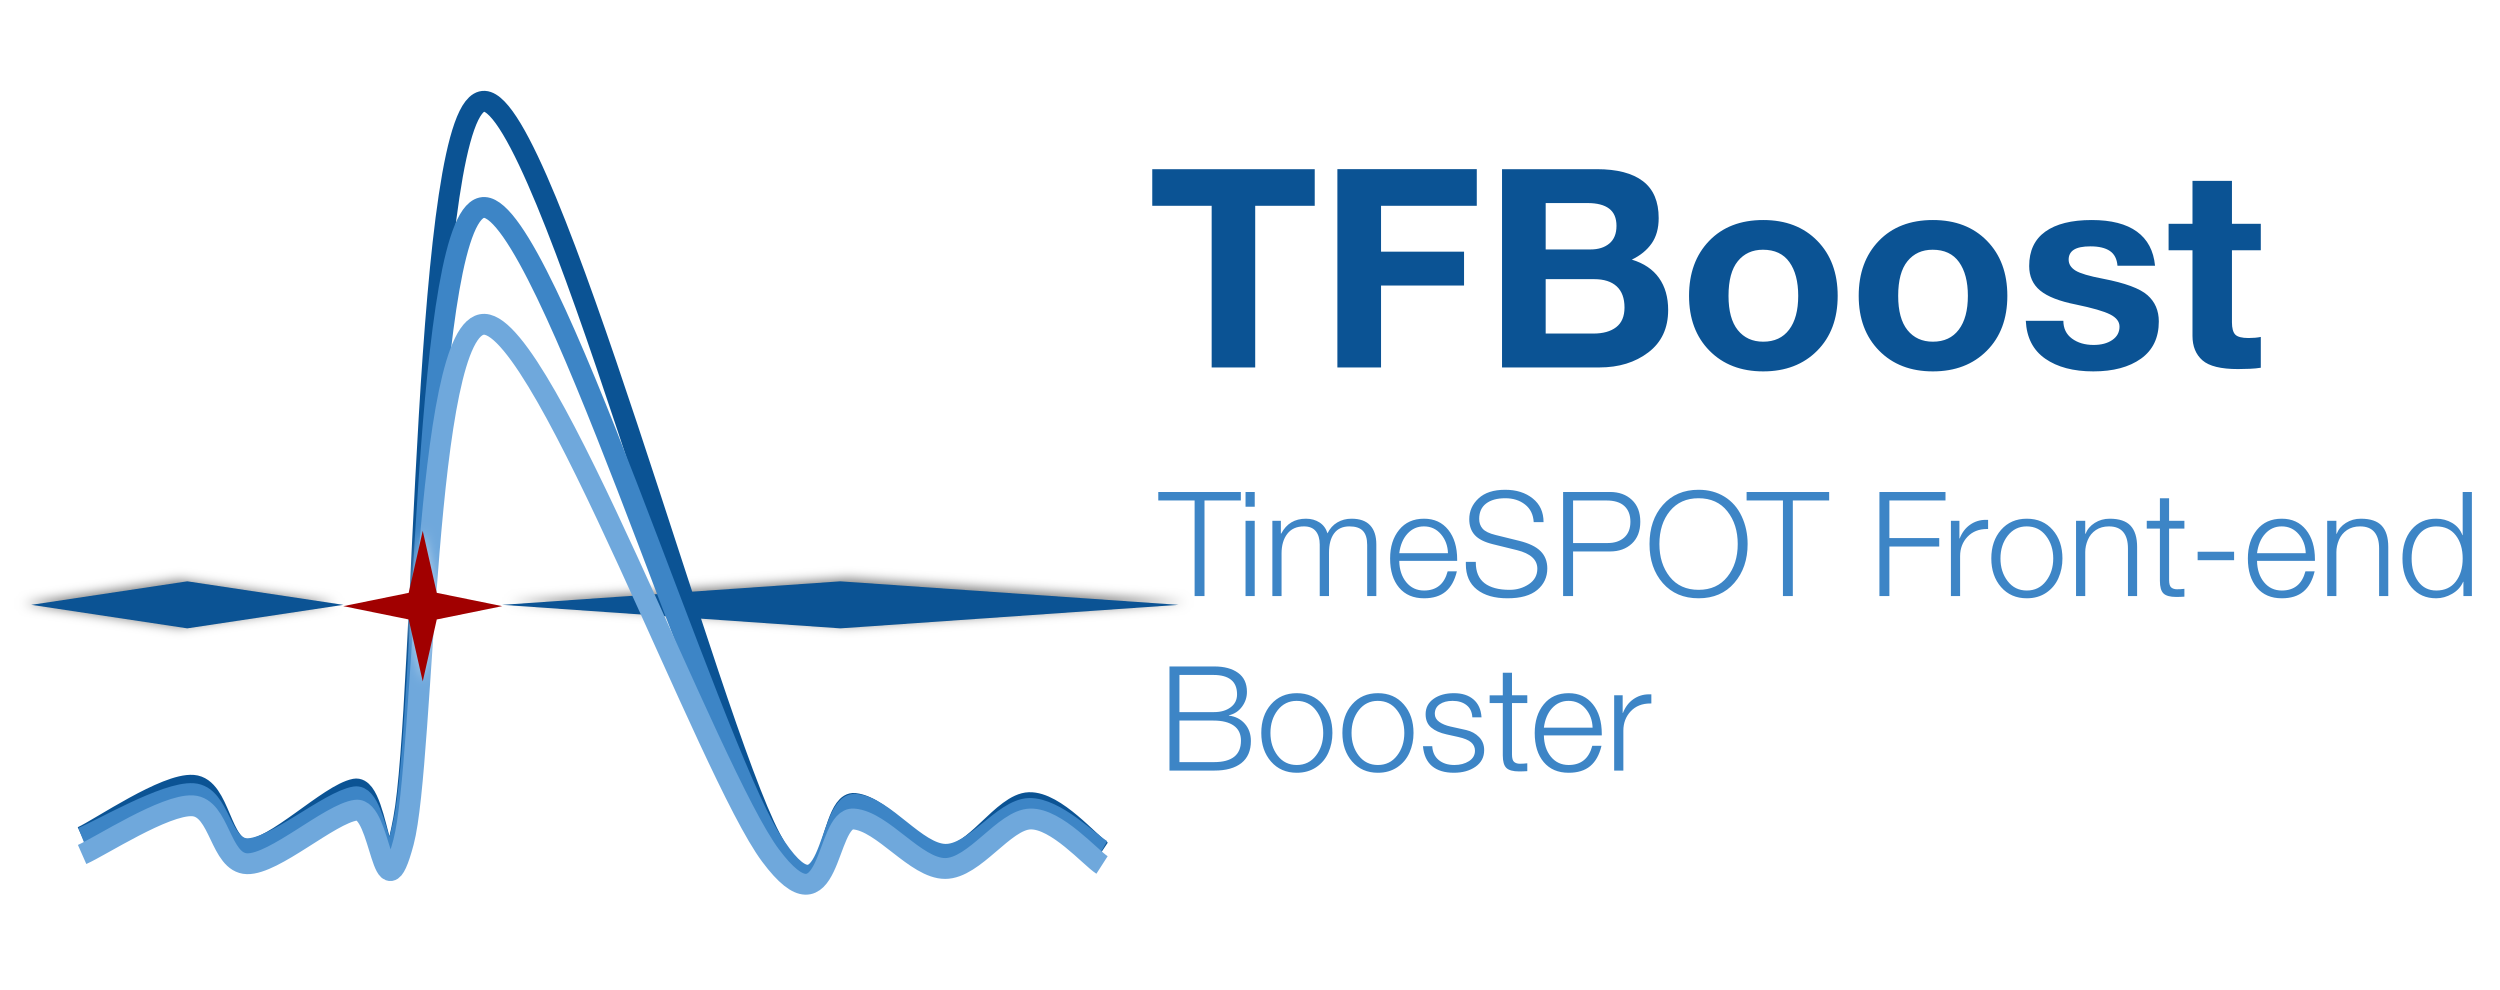
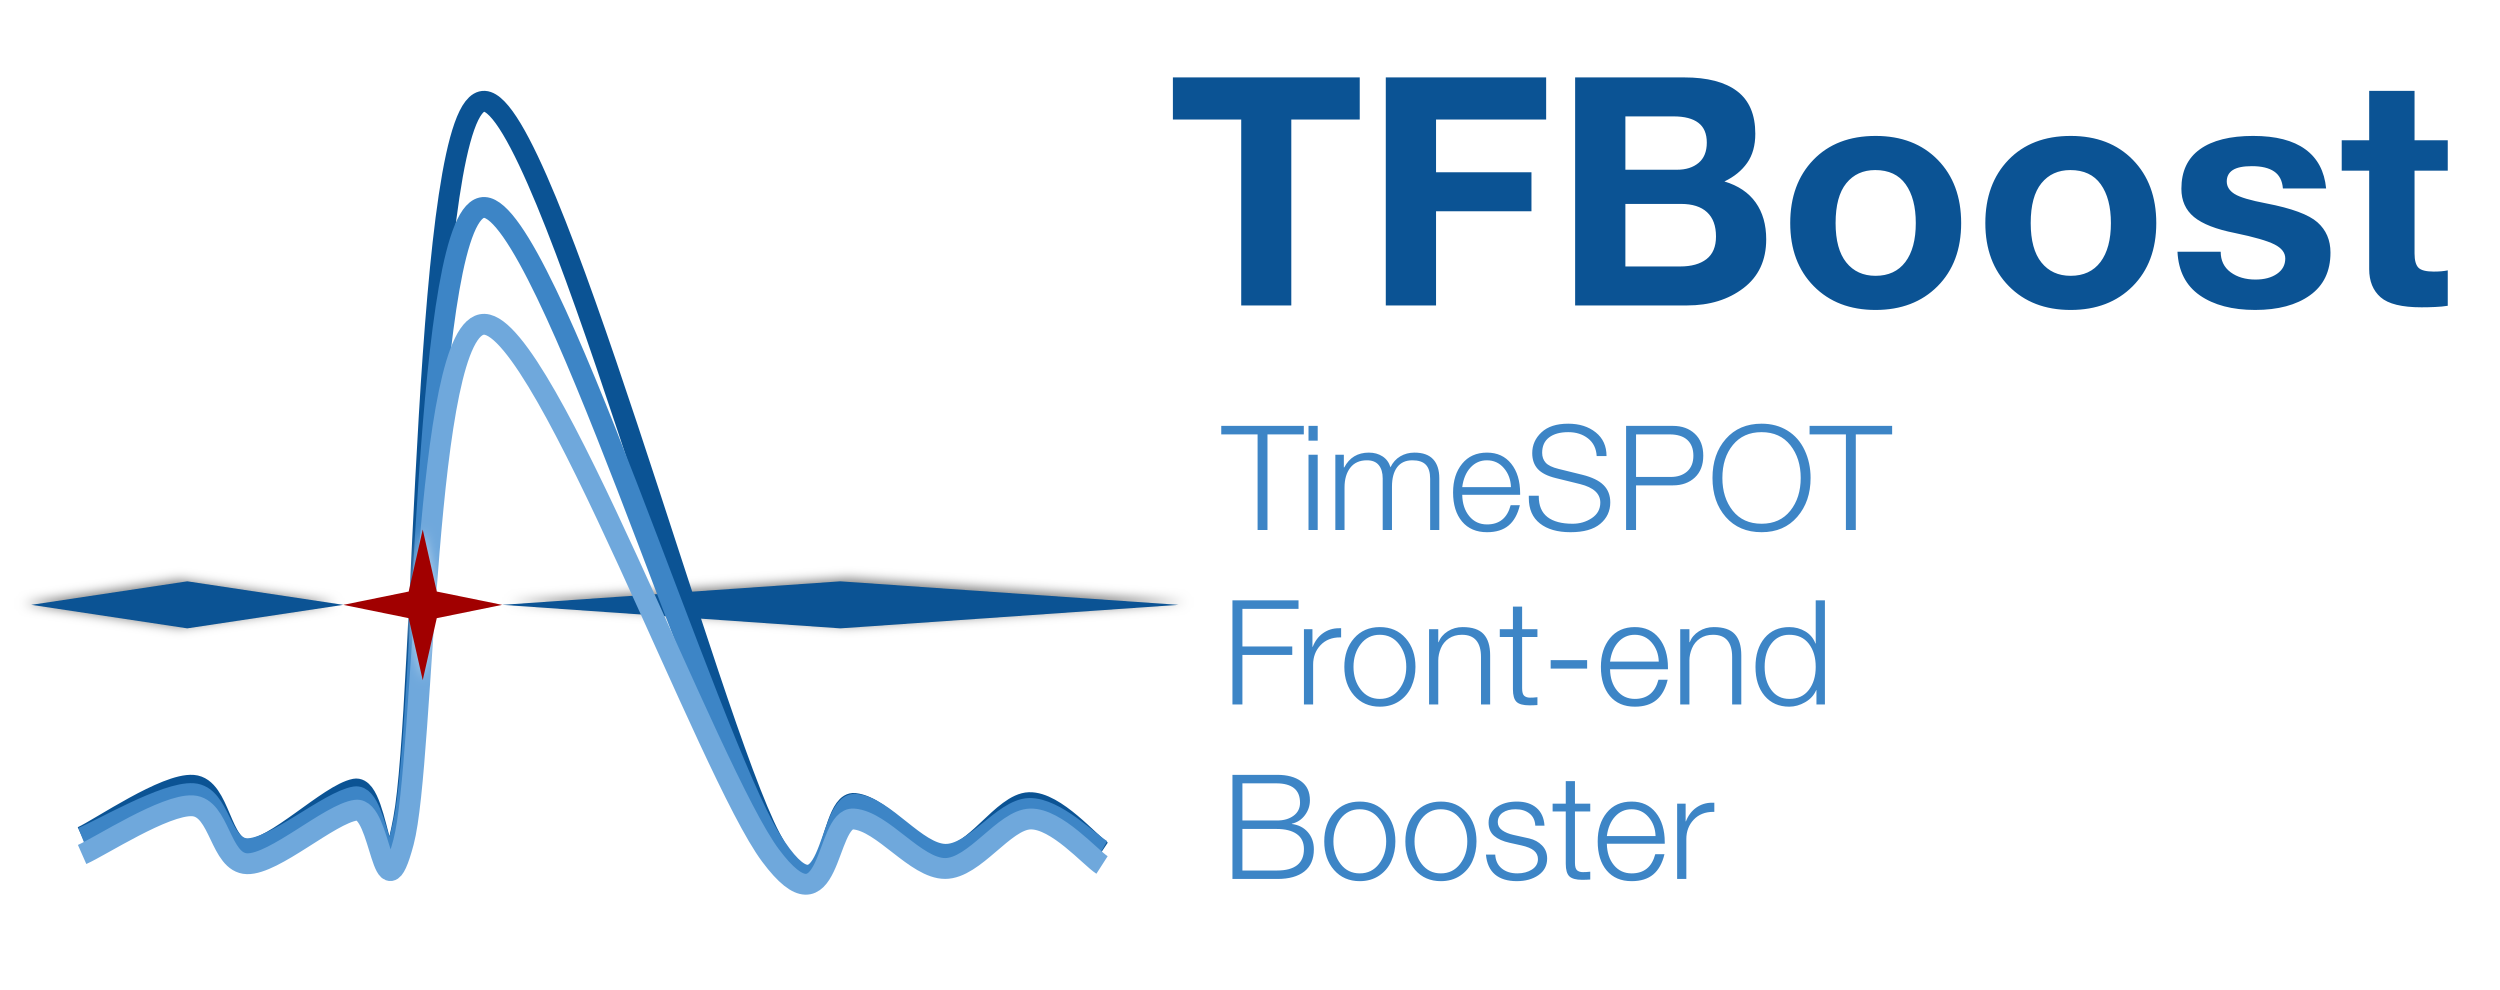
<svg xmlns="http://www.w3.org/2000/svg" xmlns:xlink="http://www.w3.org/1999/xlink" version="1.1" viewBox="0.0 0.0 960.0 379.843" fill="none" stroke="none" stroke-linecap="square" stroke-miterlimit="10">
  <clipPath id="p.0">
    <path d="m0 0l960.0 0l0 379.843l-960.0 0l0 -379.843z" clip-rule="nonzero" />
  </clipPath>
  <g clip-path="url(#p.0)">
    <path fill="#000000" fill-opacity="0.0" d="m0 0l960.0 0l0 379.843l-960.0 0z" fill-rule="evenodd" />
    <g filter="url(#shadowFilter-p.1)">
      <use xlink:href="#p.1" transform="matrix(1.0 0.0 0.0 1.0 2.800742 -1.075104)" />
    </g>
    <defs>
      <filter id="shadowFilter-p.1" filterUnits="userSpaceOnUse">
        <feGaussianBlur in="SourceAlpha" stdDeviation="2.0" result="blur" />
        <feComponentTransfer in="blur" color-interpolation-filters="sRGB">
          <feFuncR type="linear" slope="0" intercept="0.0" />
          <feFuncG type="linear" slope="0" intercept="0.0" />
          <feFuncB type="linear" slope="0" intercept="0.0" />
          <feFuncA type="linear" slope="0.5" intercept="0" />
        </feComponentTransfer>
      </filter>
    </defs>
    <g id="p.1">
      <path fill="#0b5394" d="m192.832 232.261l129.844 -9.033l129.844 9.033l-129.844 9.033z" fill-rule="evenodd" />
    </g>
    <path fill="#000000" fill-opacity="0.0" d="m31.533 321.282c7.104 -3.288 32.067 -20.551 42.624 -19.728c10.558 0.823 10.361 24.425 20.722 24.666c10.361 0.241 31.428 -21.285 41.444 -23.221c10.016 -1.936 10.361 55.622 18.65 11.604c8.289 -44.018 7.598 -276.92 31.083 -275.714c23.485 1.205 86.149 238.008 109.827 282.947c23.678 44.938 21.067 -14.471 32.241 -13.317c11.174 1.153 23.623 20.29 34.803 20.238c11.18 -0.052 22.238 -20.238 32.28 -20.549c10.042 -0.312 23.31 15.567 27.972 18.68" fill-rule="evenodd" />
    <path stroke="#0b5394" stroke-width="8.0" stroke-linejoin="round" stroke-linecap="butt" d="m31.533 321.282c7.104 -3.288 32.067 -20.551 42.624 -19.728c10.558 0.823 10.361 24.425 20.722 24.666c10.361 0.241 31.428 -21.285 41.444 -23.221c10.016 -1.936 10.361 55.622 18.65 11.604c8.289 -44.018 7.598 -276.92 31.083 -275.714c23.485 1.205 86.149 238.008 109.827 282.947c23.678 44.938 21.067 -14.471 32.241 -13.317c11.174 1.153 23.623 20.29 34.803 20.238c11.18 -0.052 22.238 -20.238 32.28 -20.549c10.042 -0.312 23.31 15.567 27.972 18.68" fill-rule="evenodd" />
    <path fill="#000000" fill-opacity="0.0" d="m31.533 321.659c7.104 -2.818 32.067 -17.611 42.624 -16.906c10.558 0.705 10.361 20.931 20.722 21.137c10.361 0.206 31.428 -18.24 41.444 -19.899c10.016 -1.659 10.361 47.665 18.65 9.944c8.289 -37.721 7.598 -237.305 31.083 -236.272c23.485 1.033 86.087 204.271 109.827 242.47c23.74 38.199 21.437 -14.265 32.611 -13.277c11.174 0.988 23.315 18.941 34.433 19.208c11.119 0.266 22.238 -17.343 32.28 -17.61c10.042 -0.267 23.31 13.34 27.972 16.008" fill-rule="evenodd" />
    <path stroke="#3d85c6" stroke-width="8.0" stroke-linejoin="round" stroke-linecap="butt" d="m31.533 321.659c7.104 -2.818 32.067 -17.611 42.624 -16.906c10.558 0.705 10.361 20.931 20.722 21.137c10.361 0.206 31.428 -18.24 41.444 -19.899c10.016 -1.659 10.361 47.665 18.65 9.944c8.289 -37.721 7.598 -237.305 31.083 -236.272c23.485 1.033 86.087 204.271 109.827 242.47c23.74 38.199 21.437 -14.265 32.611 -13.277c11.174 0.988 23.315 18.941 34.433 19.208c11.119 0.266 22.238 -17.343 32.28 -17.61c10.042 -0.267 23.31 13.34 27.972 16.008" fill-rule="evenodd" />
    <path fill="#000000" fill-opacity="0.0" d="m31.533 328.115c7.072 -3.115 31.876 -19.281 42.434 -18.688c10.558 0.593 10.465 21.965 20.912 22.247c10.447 0.281 31.755 -19.162 41.77 -20.558c10.016 -1.396 10.089 43.279 18.323 12.181c8.234 -31.098 7.598 -199.637 31.083 -198.769c23.485 0.869 86.201 172.32 109.827 203.981c23.625 31.661 20.752 -14.848 31.926 -14.016c11.174 0.832 23.808 19.007 35.119 19.007c11.311 0 22.705 -18.782 32.747 -19.007c10.042 -0.225 22.92 14.716 27.504 17.659" fill-rule="evenodd" />
    <path stroke="#6fa8dc" stroke-width="8.0" stroke-linejoin="round" stroke-linecap="butt" d="m31.533 328.115c7.072 -3.115 31.876 -19.281 42.434 -18.688c10.558 0.593 10.465 21.965 20.912 22.247c10.447 0.281 31.755 -19.162 41.77 -20.558c10.016 -1.396 10.089 43.279 18.323 12.181c8.234 -31.098 7.598 -199.637 31.083 -198.769c23.485 0.869 86.201 172.32 109.827 203.981c23.625 31.661 20.752 -14.848 31.926 -14.016c11.174 0.832 23.808 19.007 35.119 19.007c11.311 0 22.705 -18.782 32.747 -19.007c10.042 -0.225 22.92 14.716 27.504 17.659" fill-rule="evenodd" />
    <g filter="url(#shadowFilter-p.2)">
      <use xlink:href="#p.2" transform="matrix(1.0 0.0 0.0 1.0 -2.954423 -0.5209446)" />
    </g>
    <defs>
      <filter id="shadowFilter-p.2" filterUnits="userSpaceOnUse">
        <feGaussianBlur in="SourceAlpha" stdDeviation="2.0" result="blur" />
        <feComponentTransfer in="blur" color-interpolation-filters="sRGB">
          <feFuncR type="linear" slope="0" intercept="0.0" />
          <feFuncG type="linear" slope="0" intercept="0.0" />
          <feFuncB type="linear" slope="0" intercept="0.0" />
          <feFuncA type="linear" slope="0.5" intercept="0" />
        </feComponentTransfer>
      </filter>
    </defs>
    <g id="p.2">
      <path fill="#0b5394" d="m12.0 232.259l59.912 -9.033l59.912 9.033l-59.912 9.033z" fill-rule="evenodd" />
    </g>
    <g filter="url(#shadowFilter-p.3)">
      <use xlink:href="#p.3" transform="" />
    </g>
    <defs>
      <filter id="shadowFilter-p.3" filterUnits="userSpaceOnUse">
        <feGaussianBlur in="SourceAlpha" stdDeviation="2.0" result="blur" />
        <feComponentTransfer in="blur" color-interpolation-filters="sRGB">
          <feFuncR type="linear" slope="0" intercept="1.0" />
          <feFuncG type="linear" slope="0" intercept="1.0" />
          <feFuncB type="linear" slope="0" intercept="1.0" />
          <feFuncA type="linear" slope="0.5" intercept="0" />
        </feComponentTransfer>
      </filter>
    </defs>
    <g id="p.3">
-       <path fill="#a10000" d="m131.824 232.764l25.112 -5.111l5.392 -23.802l5.392 23.802l25.112 5.111l-25.112 5.111l-5.392 23.802l-5.392 -23.802z" fill-rule="evenodd" />
+       <path fill="#a10000" d="m131.824 232.264l25.112 -5.111l5.392 -23.802l5.392 23.802l25.112 5.111l-25.112 5.111l-5.392 23.802l-5.392 -23.802z" fill-rule="evenodd" />
    </g>
-     <path fill="#000000" fill-opacity="0.0" d="m432.06 29.701l596.409 0l0 307.402l-596.409 0z" fill-rule="evenodd" />
-     <path fill="#0b5394" d="m504.857 64.96l0 14.062l-22.859 0l0 62.078l-16.719 0l0 -62.078l-22.812 0l0 -14.062l62.391 0zm62.228 0l0 14.062l-36.766 0l0 17.609l31.875 0l0 13.016l-31.875 0l0 31.453l-16.766 0l0 -76.141l53.531 0zm46.098 0q11.656 0 17.703 4.609q6.047 4.609 6.047 14.188q0 5.891 -2.719 9.75q-2.703 3.844 -7.594 6.188q6.922 2.094 10.438 7.047q3.516 4.938 3.516 12.281q0 10.516 -7.609 16.297q-7.594 5.781 -18.797 5.781l-37.391 0l0 -76.141l36.406 0zm-2.406 30.828q4.484 0 7.219 -2.281q2.734 -2.297 2.734 -6.781q0 -4.469 -2.812 -6.609q-2.812 -2.141 -8.281 -2.141l-16.094 0l0 17.812l17.234 0zm1.094 32.297q5.578 0 8.75 -2.453q3.188 -2.453 3.188 -7.547q0 -5.359 -3.0 -8.125q-3.0 -2.766 -8.672 -2.766l-18.594 0l0 20.891l18.328 0zm65.206 -43.594q12.969 0 20.781 8.0q7.812 7.984 7.812 21.109q0 13.172 -7.891 21.094q-7.891 7.922 -20.703 7.922q-12.812 0 -20.656 -7.969q-7.828 -7.969 -7.828 -21.047q0 -13.062 7.703 -21.078q7.719 -8.031 20.781 -8.031zm-13.328 29.109q0 8.703 3.562 13.156q3.578 4.453 9.766 4.453q6.453 0 9.938 -4.609q3.5 -4.609 3.5 -13.0q0 -8.219 -3.391 -12.953q-3.375 -4.75 -10.156 -4.75q-6.078 0 -9.656 4.406q-3.562 4.391 -3.562 13.297zm78.478 -29.109q12.969 0 20.781 8.0q7.812 7.984 7.812 21.109q0 13.172 -7.891 21.094q-7.891 7.922 -20.703 7.922q-12.812 0 -20.656 -7.969q-7.828 -7.969 -7.828 -21.047q0 -13.062 7.703 -21.078q7.719 -8.031 20.781 -8.031zm-13.328 29.109q0 8.703 3.562 13.156q3.578 4.453 9.766 4.453q6.453 0 9.938 -4.609q3.5 -4.609 3.5 -13.0q0 -8.219 -3.391 -12.953q-3.375 -4.75 -10.156 -4.75q-6.078 0 -9.656 4.406q-3.562 4.391 -3.562 13.297zm74.306 -29.109q11.25 0 17.375 4.453q6.125 4.453 6.953 13.094l-14.422 0q-0.312 -3.906 -2.922 -5.672q-2.609 -1.766 -7.453 -1.766q-4.359 0 -6.375 1.297q-2.0 1.297 -2.0 3.797q0 2.562 2.625 4.203q2.641 1.641 10.594 3.141q12.719 2.453 17.062 6.312q4.344 3.844 4.344 10.094q0 9.375 -6.844 14.281q-6.844 4.891 -18.312 4.891q-11.453 0 -18.453 -4.875q-7.0 -4.875 -7.469 -14.562l14.422 0q0 4.375 3.297 6.828q3.312 2.453 8.312 2.453q4.422 0 7.188 -1.906q2.766 -1.906 2.766 -5.125q0 -2.875 -3.594 -4.688q-3.594 -1.828 -13.172 -3.812q-9.484 -1.875 -13.703 -5.359q-4.219 -3.484 -4.219 -9.422q0 -8.75 6.188 -13.203q6.203 -4.453 17.812 -4.453zm53.864 -15.047l0 16.5l11.078 0l0 10.156l-11.078 0l0 27.656q0 3.391 1.266 4.719q1.281 1.328 5.125 1.328q1.312 0 2.5 -0.109q1.203 -0.109 2.188 -0.312l0 11.828q-1.875 0.312 -4.188 0.406q-2.312 0.109 -4.562 0.109q-9.828 0 -13.656 -3.359q-3.828 -3.359 -3.828 -9.406l0 -32.859l-9.172 0l0 -10.156l9.172 0l0 -16.5l15.156 0z" fill-rule="nonzero" />
-     <path fill="#000000" fill-opacity="0.0" d="m436.06 166.14l635.591 0l0 184l-635.591 0z" fill-rule="evenodd" />
-     <path fill="#3d85c6" d="m476.482 188.916l0 3.266l-13.953 0l0 36.719l-3.797 0l0 -36.719l-13.953 0l0 -3.266l31.703 0zm5.336 0l0 5.672l-3.531 0l0 -5.672l3.531 0zm0 11.078l0 28.906l-3.531 0l0 -28.906l3.531 0zm19.66 -0.812q3.0 0 5.219 1.438q2.219 1.422 3.062 4.188q1.344 -2.766 3.75 -4.188q2.422 -1.438 5.469 -1.438q4.812 0 7.172 2.562q2.359 2.547 2.359 7.297l0 19.859l-3.516 0l0 -19.656q0 -3.672 -1.641 -5.391q-1.641 -1.719 -5.172 -1.719q-3.859 0 -5.859 2.656q-1.984 2.641 -1.984 7.484l0 16.625l-3.562 0l0 -19.797q0 -3.25 -1.5 -5.109q-1.5 -1.859 -4.547 -1.859q-4.203 0 -6.406 2.859q-2.203 2.844 -2.203 7.531l0 16.375l-3.531 0l0 -28.906l3.266 0l0 4.875l0.156 0q1.5 -2.844 3.859 -4.266q2.375 -1.422 5.609 -1.422zm45.352 0q5.891 0 9.297 4.266q3.422 4.266 3.422 11.375l0 0.562l-22.234 0q0.094 5.031 2.703 8.203q2.609 3.172 6.812 3.172q3.531 0 5.797 -1.812q2.281 -1.812 3.281 -5.562l3.531 0q-1.234 5.219 -4.328 7.797q-3.078 2.562 -8.281 2.562q-6.125 0 -9.578 -4.094q-3.453 -4.109 -3.453 -11.188q0 -6.734 3.469 -11.0q3.469 -4.281 9.562 -4.281zm9.188 13.25q-0.125 -4.281 -2.688 -7.281q-2.562 -3.016 -6.547 -3.016q-3.75 0 -6.312 2.797q-2.547 2.781 -3.156 7.5l18.703 0zm21.957 -24.359q6.438 0 10.594 3.328q4.156 3.312 4.156 9.109l-3.781 0q-0.25 -4.375 -3.328 -6.781q-3.062 -2.406 -7.578 -2.406q-4.734 0 -7.391 2.047q-2.641 2.031 -2.641 5.891q0 2.266 1.344 3.781q1.359 1.516 4.938 2.391l9.109 2.25q5.625 1.391 8.188 3.969q2.578 2.562 2.578 6.641q0 5.031 -3.859 8.25q-3.844 3.203 -11.422 3.203q-7.469 0 -11.734 -3.359q-4.266 -3.359 -4.266 -9.734l0 -0.906l3.828 0l0 0.281q0 5.297 3.328 7.891q3.328 2.578 9.672 2.578q4.125 0 7.375 -2.172q3.25 -2.172 3.25 -5.953q0 -5.172 -7.781 -7.109q-7.828 -1.906 -9.328 -2.297q-4.781 -1.172 -6.906 -3.5q-2.125 -2.328 -2.125 -6.094q0 -4.656 3.547 -7.969q3.547 -3.328 10.234 -3.328zm40.258 0.844q5.172 0 8.406 3.031q3.234 3.016 3.234 8.406q0 5.359 -3.234 8.391q-3.234 3.016 -8.406 3.016l-14.172 0l0 17.141l-3.828 0l0 -39.984l18.0 0zm-0.844 19.609q3.906 0 6.297 -2.109q2.391 -2.125 2.391 -6.062q0 -3.891 -2.312 -6.031q-2.312 -2.141 -6.922 -2.141l-12.781 0l0 16.344l13.328 0zm34.883 -20.453q5.641 0 9.938 2.656q4.312 2.656 6.594 7.531q2.281 4.859 2.281 10.656q0 9.016 -5.109 14.922q-5.094 5.906 -13.703 5.906q-8.641 0 -13.75 -5.828q-5.109 -5.844 -5.109 -15.0q0 -9.172 5.125 -15.0q5.125 -5.844 13.734 -5.844zm-15.062 20.844q0 7.547 3.969 12.562q3.984 5.016 11.094 5.016q7.031 0 11.016 -4.984q4.0 -5.0 4.0 -12.594q0 -7.531 -3.969 -12.562q-3.969 -5.031 -11.094 -5.031q-6.953 0 -10.984 4.922q-4.031 4.922 -4.031 12.672zm65.188 -20.0l0 3.266l-13.953 0l0 36.719l-3.797 0l0 -36.719l-13.953 0l0 -3.266l31.703 0zm44.672 0l0 3.266l-21.547 0l0 14.438l19.141 0l0 3.25l-19.141 0l0 19.031l-3.828 0l0 -39.984l25.375 0zm15.484 10.703l0.875 0l0 3.516l-0.406 0q-4.688 0 -7.516 3.0q-2.828 3.0 -2.828 7.453l0 15.312l-3.531 0l0 -28.906l3.266 0l0 6.781l0.109 0q1.312 -3.391 3.969 -5.266q2.672 -1.891 6.062 -1.891zm15.75 -0.438q6.172 0 9.922 4.297q3.75 4.281 3.75 10.984q0 4.047 -1.547 7.547q-1.547 3.5 -4.703 5.625q-3.156 2.109 -7.422 2.109q-6.125 0 -9.891 -4.297q-3.75 -4.312 -3.75 -10.984q0 -6.703 3.734 -10.984q3.75 -4.297 9.906 -4.297zm-10.125 15.281q0 5.109 2.766 8.703q2.766 3.594 7.359 3.594q4.594 0 7.359 -3.609q2.781 -3.609 2.781 -8.688q0 -5.094 -2.781 -8.703q-2.766 -3.625 -7.422 -3.625q-4.484 0 -7.281 3.578q-2.781 3.578 -2.781 8.75zm41.926 -15.281q5.547 0 8.047 2.703q2.5 2.703 2.5 8.141l0 18.875l-3.516 0l0 -18.266q0 -4.188 -1.828 -6.344q-1.812 -2.156 -5.5 -2.156q-2.906 0 -5.0 1.406q-2.094 1.406 -3.094 3.781q-0.984 2.359 -0.984 4.672l0 16.906l-3.531 0l0 -28.906l3.531 0l0 5.0l0.109 0q1.0 -2.594 3.547 -4.203q2.547 -1.609 5.719 -1.609zm22.828 -7.859l0 8.672l5.875 0l0 2.984l-5.875 0l0 19.719q0 2.203 0.828 2.891q0.844 0.688 2.156 0.688q0.547 0 1.297 -0.031q0.75 -0.047 1.594 -0.141l0 3.016q-0.766 0.062 -1.547 0.078q-0.766 0.031 -1.562 0.031q-3.531 0 -4.922 -1.344q-1.375 -1.344 -1.375 -4.812l0 -20.094l-5.047 0l0 -2.984l5.047 0l0 -8.672l3.531 0zm24.961 20.547l0 3.25l-14.0 0l0 -3.25l14.0 0zm18.32 -12.688q5.891 0 9.297 4.266q3.422 4.266 3.422 11.375l0 0.562l-22.234 0q0.094 5.031 2.703 8.203q2.609 3.172 6.812 3.172q3.531 0 5.797 -1.812q2.281 -1.812 3.281 -5.562l3.531 0q-1.234 5.219 -4.328 7.797q-3.078 2.562 -8.281 2.562q-6.125 0 -9.578 -4.094q-3.453 -4.109 -3.453 -11.188q0 -6.734 3.469 -11.0q3.469 -4.281 9.562 -4.281zm9.188 13.25q-0.125 -4.281 -2.688 -7.281q-2.562 -3.016 -6.547 -3.016q-3.75 0 -6.312 2.797q-2.547 2.781 -3.156 7.5l18.703 0zm21.145 -13.25q5.547 0 8.047 2.703q2.5 2.703 2.5 8.141l0 18.875l-3.516 0l0 -18.266q0 -4.188 -1.828 -6.344q-1.812 -2.156 -5.5 -2.156q-2.906 0 -5.0 1.406q-2.094 1.406 -3.094 3.781q-0.984 2.359 -0.984 4.672l0 16.906l-3.531 0l0 -28.906l3.531 0l0 5.0l0.109 0q1.0 -2.594 3.547 -4.203q2.547 -1.609 5.719 -1.609zm42.656 -10.266l0 39.984l-3.25 0l0 -5.5l-0.109 0q-1.234 2.906 -4.219 4.625q-2.984 1.719 -6.125 1.719q-5.906 0 -9.438 -4.156q-3.516 -4.156 -3.516 -11.125q0 -6.922 3.5 -11.094q3.5 -4.188 9.453 -4.188q3.391 0 6.156 1.641q2.766 1.641 3.906 4.672l0.109 0l0 -16.578l3.531 0zm-23.141 25.547q0 5.359 2.531 8.828q2.531 3.469 6.938 3.469q4.844 0 7.484 -3.438q2.656 -3.453 2.656 -8.859q0 -5.438 -2.641 -8.875q-2.641 -3.453 -7.531 -3.453q-4.297 0 -6.875 3.406q-2.562 3.391 -2.562 8.922z" fill-rule="nonzero" />
-     <path fill="#3d85c6" d="m466.279 255.916q5.766 0 9.156 2.469q3.391 2.453 3.391 7.297q0 3.141 -1.906 5.703q-1.891 2.562 -5.031 3.297l0 0.109q3.828 0.484 6.141 3.141q2.312 2.656 2.312 6.594q0 5.609 -3.656 8.5q-3.656 2.875 -10.375 2.875l-17.234 0l0 -39.984l17.203 0zm-0.047 17.531q3.844 0 6.312 -1.828q2.484 -1.828 2.484 -4.984q0 -3.766 -2.312 -5.609q-2.312 -1.844 -6.766 -1.844l-13.047 0l0 14.266l13.328 0zm0.047 19.203q5.0 0 7.625 -2.031q2.625 -2.047 2.625 -6.203q0 -3.828 -2.75 -5.766q-2.734 -1.953 -7.797 -1.953l-13.078 0l0 15.953l13.375 0zm31.695 -26.469q6.172 0 9.922 4.297q3.75 4.281 3.75 10.984q0 4.047 -1.547 7.547q-1.547 3.5 -4.703 5.625q-3.156 2.109 -7.422 2.109q-6.125 0 -9.891 -4.297q-3.75 -4.312 -3.75 -10.984q0 -6.703 3.734 -10.984q3.75 -4.297 9.906 -4.297zm-10.125 15.281q0 5.109 2.766 8.703q2.766 3.594 7.359 3.594q4.594 0 7.359 -3.609q2.781 -3.609 2.781 -8.688q0 -5.094 -2.781 -8.703q-2.766 -3.625 -7.422 -3.625q-4.484 0 -7.281 3.578q-2.781 3.578 -2.781 8.75zm41.27 -15.281q6.172 0 9.922 4.297q3.75 4.281 3.75 10.984q0 4.047 -1.547 7.547q-1.547 3.5 -4.703 5.625q-3.156 2.109 -7.422 2.109q-6.125 0 -9.891 -4.297q-3.75 -4.312 -3.75 -10.984q0 -6.703 3.734 -10.984q3.75 -4.297 9.906 -4.297zm-10.125 15.281q0 5.109 2.766 8.703q2.766 3.594 7.359 3.594q4.594 0 7.359 -3.609q2.781 -3.609 2.781 -8.688q0 -5.094 -2.781 -8.703q-2.766 -3.625 -7.422 -3.625q-4.484 0 -7.281 3.578q-2.781 3.578 -2.781 8.75zm39.332 -15.281q4.703 0 7.5 2.406q2.797 2.406 3.078 6.859l-3.531 0q-0.156 -3.062 -2.234 -4.688q-2.062 -1.625 -5.344 -1.625q-3.062 0 -4.953 1.312q-1.875 1.312 -1.875 3.656q0 1.859 1.672 3.078q1.688 1.219 4.344 1.812l6.047 1.344q2.969 0.688 4.922 2.688q1.969 1.984 1.969 5.031q0 4.047 -3.328 6.375q-3.328 2.312 -8.297 2.312q-5.359 0 -8.406 -2.562q-3.031 -2.578 -3.469 -7.641l3.562 0q0.188 3.422 2.5 5.328q2.312 1.891 6.0 1.891q3.281 0 5.594 -1.469q2.312 -1.484 2.312 -4.016q0 -1.953 -1.5 -3.234q-1.484 -1.281 -4.953 -2.047l-4.438 -0.984q-3.797 -0.828 -5.938 -2.656q-2.125 -1.828 -2.125 -5.078q0 -3.75 3.062 -5.922q3.062 -2.172 7.828 -2.172zm22.277 -7.859l0 8.672l5.875 0l0 2.984l-5.875 0l0 19.719q0 2.203 0.828 2.891q0.844 0.688 2.156 0.688q0.547 0 1.297 -0.031q0.75 -0.047 1.594 -0.141l0 3.016q-0.766 0.062 -1.547 0.078q-0.766 0.031 -1.562 0.031q-3.531 0 -4.922 -1.344q-1.375 -1.344 -1.375 -4.812l0 -20.094l-5.047 0l0 -2.984l5.047 0l0 -8.672l3.531 0zm21.762 7.859q5.891 0 9.297 4.266q3.422 4.266 3.422 11.375l0 0.562l-22.234 0q0.094 5.031 2.703 8.203q2.609 3.172 6.812 3.172q3.531 0 5.797 -1.812q2.281 -1.812 3.281 -5.562l3.531 0q-1.234 5.219 -4.328 7.797q-3.078 2.562 -8.281 2.562q-6.125 0 -9.578 -4.094q-3.453 -4.109 -3.453 -11.188q0 -6.734 3.469 -11.0q3.469 -4.281 9.562 -4.281zm9.188 13.25q-0.125 -4.281 -2.688 -7.281q-2.562 -3.016 -6.547 -3.016q-3.75 0 -6.312 2.797q-2.547 2.781 -3.156 7.5l18.703 0zm21.691 -12.812l0.875 0l0 3.516l-0.406 0q-4.688 0 -7.516 3.0q-2.828 3.0 -2.828 7.453l0 15.312l-3.531 0l0 -28.906l3.266 0l0 6.781l0.109 0q1.312 -3.391 3.969 -5.266q2.672 -1.891 6.062 -1.891z" fill-rule="nonzero" />
+     <path fill="#000000" fill-opacity="0.0" d="m439.782 -9.472l596.41 0l0 307.402l-596.41 0z" fill-rule="evenodd" />
+     <path fill="#0b5394" d="m522.141 29.726l0 16.172l-26.281 0l0 71.391l-19.234 0l0 -71.391l-26.234 0l0 -16.172l71.75 0zm71.58 0l0 16.172l-42.281 0l0 20.25l36.641 0l0 14.969l-36.641 0l0 36.172l-19.297 0l0 -87.562l61.578 0zm53.004 0q13.406 0 20.359 5.313q6.953 5.297 6.953 16.312q0 6.766 -3.125 11.203q-3.109 4.422 -8.734 7.125q7.953 2.391 12.0 8.078q4.047 5.688 4.047 14.141q0 12.094 -8.75 18.75q-8.734 6.641 -21.609 6.641l-43.016 0l0 -87.562l41.875 0zm-2.766 35.453q5.156 0 8.297 -2.625q3.156 -2.641 3.156 -7.797q0 -5.141 -3.234 -7.594q-3.234 -2.469 -9.531 -2.469l-18.5 0l0 20.484l19.812 0zm1.266 37.141q6.406 0 10.062 -2.812q3.656 -2.828 3.656 -8.688q0 -6.172 -3.453 -9.344q-3.438 -3.172 -9.969 -3.172l-21.375 0l0 24.016l21.078 0zm74.987 -50.125q14.906 0 23.891 9.188q8.984 9.188 8.984 24.281q0 15.156 -9.078 24.266q-9.062 9.094 -23.797 9.094q-14.734 0 -23.75 -9.156q-9.016 -9.172 -9.016 -24.203q0 -15.031 8.859 -24.25q8.875 -9.219 23.906 -9.219zm-15.344 33.469q0 10.0 4.109 15.125q4.109 5.125 11.234 5.125q7.422 0 11.438 -5.297q4.016 -5.312 4.016 -14.953q0 -9.453 -3.906 -14.906q-3.891 -5.453 -11.672 -5.453q-7.0 0 -11.109 5.062q-4.109 5.062 -4.109 15.297zm90.267 -33.469q14.906 0 23.891 9.188q8.984 9.188 8.984 24.281q0 15.156 -9.078 24.266q-9.062 9.094 -23.797 9.094q-14.734 0 -23.75 -9.156q-9.016 -9.172 -9.016 -24.203q0 -15.031 8.859 -24.25q8.875 -9.219 23.906 -9.219zm-15.344 33.469q0 10.0 4.109 15.125q4.109 5.125 11.234 5.125q7.422 0 11.438 -5.297q4.016 -5.312 4.016 -14.953q0 -9.453 -3.906 -14.906q-3.891 -5.453 -11.672 -5.453q-7.0 0 -11.109 5.062q-4.109 5.062 -4.109 15.297zm85.47 -33.469q12.938 0 19.969 5.125q7.047 5.109 8.0 15.047l-16.594 0q-0.359 -4.484 -3.359 -6.516q-2.984 -2.047 -8.562 -2.047q-5.016 0 -7.328 1.5q-2.312 1.5 -2.312 4.375q0 2.938 3.031 4.828q3.031 1.875 12.188 3.609q14.609 2.812 19.609 7.25q5.0 4.438 5.0 11.625q0 10.781 -7.875 16.406q-7.875 5.625 -21.047 5.625q-13.172 0 -21.234 -5.594q-8.047 -5.609 -8.594 -16.75l16.594 0q0 5.031 3.797 7.859q3.812 2.812 9.562 2.812q5.078 0 8.25 -2.188q3.188 -2.188 3.188 -5.906q0 -3.297 -4.141 -5.391q-4.125 -2.094 -15.141 -4.375q-10.906 -2.156 -15.766 -6.156q-4.844 -4.016 -4.844 -10.844q0 -10.062 7.125 -15.172q7.125 -5.125 20.484 -5.125zm61.927 -17.312l0 18.984l12.75 0l0 11.672l-12.75 0l0 31.812q0 3.891 1.469 5.422q1.469 1.516 5.891 1.516q1.5 0 2.875 -0.109q1.391 -0.125 2.516 -0.359l0 13.594q-2.156 0.359 -4.828 0.469q-2.656 0.125 -5.234 0.125q-11.312 0 -15.719 -3.859q-4.391 -3.859 -4.391 -10.812l0 -37.797l-10.547 0l0 -11.672l10.547 0l0 -18.984l17.422 0z" fill-rule="nonzero" />
+     <path fill="#000000" fill-opacity="0.0" d="m460.242 140.762l635.591 0l0 184l-635.591 0z" fill-rule="evenodd" />
+     <path fill="#3d85c6" d="m500.664 163.538l0 3.266l-13.953 0l0 36.719l-3.797 0l0 -36.719l-13.953 0l0 -3.266l31.703 0zm5.336 0l0 5.672l-3.531 0l0 -5.672l3.531 0zm0 11.078l0 28.906l-3.531 0l0 -28.906l3.531 0zm19.66 -0.812q3.0 0 5.219 1.438q2.219 1.422 3.062 4.188q1.344 -2.766 3.75 -4.188q2.422 -1.438 5.469 -1.438q4.812 0 7.172 2.562q2.359 2.547 2.359 7.297l0 19.859l-3.516 0l0 -19.656q0 -3.672 -1.641 -5.391q-1.641 -1.719 -5.172 -1.719q-3.859 0 -5.859 2.656q-1.984 2.641 -1.984 7.484l0 16.625l-3.562 0l0 -19.797q0 -3.25 -1.5 -5.109q-1.5 -1.859 -4.547 -1.859q-4.203 0 -6.406 2.859q-2.203 2.844 -2.203 7.531l0 16.375l-3.531 0l0 -28.906l3.266 0l0 4.875l0.156 0q1.5 -2.844 3.859 -4.266q2.375 -1.422 5.609 -1.422zm45.352 0q5.891 0 9.297 4.266q3.422 4.266 3.422 11.375l0 0.562l-22.234 0q0.094 5.031 2.703 8.203q2.609 3.172 6.812 3.172q3.531 0 5.797 -1.812q2.281 -1.812 3.281 -5.562l3.531 0q-1.234 5.219 -4.328 7.797q-3.078 2.562 -8.281 2.562q-6.125 0 -9.578 -4.094q-3.453 -4.109 -3.453 -11.188q0 -6.734 3.469 -11.0q3.469 -4.281 9.562 -4.281zm9.188 13.25q-0.125 -4.281 -2.688 -7.281q-2.562 -3.016 -6.547 -3.016q-3.75 0 -6.312 2.797q-2.547 2.781 -3.156 7.5l18.703 0zm21.957 -24.359q6.438 0 10.594 3.328q4.156 3.312 4.156 9.109l-3.781 0q-0.25 -4.375 -3.328 -6.781q-3.062 -2.406 -7.578 -2.406q-4.734 0 -7.391 2.047q-2.641 2.031 -2.641 5.891q0 2.266 1.344 3.781q1.359 1.516 4.938 2.391l9.109 2.25q5.625 1.391 8.188 3.969q2.578 2.562 2.578 6.641q0 5.031 -3.859 8.25q-3.844 3.203 -11.422 3.203q-7.469 0 -11.734 -3.359q-4.266 -3.359 -4.266 -9.734l0 -0.906l3.828 0l0 0.281q0 5.297 3.328 7.891q3.328 2.578 9.672 2.578q4.125 0 7.375 -2.172q3.25 -2.172 3.25 -5.953q0 -5.172 -7.781 -7.109q-7.828 -1.906 -9.328 -2.297q-4.781 -1.172 -6.906 -3.5q-2.125 -2.328 -2.125 -6.094q0 -4.656 3.547 -7.969q3.547 -3.328 10.234 -3.328zm40.258 0.844q5.172 0 8.406 3.031q3.234 3.016 3.234 8.406q0 5.359 -3.234 8.391q-3.234 3.016 -8.406 3.016l-14.172 0l0 17.141l-3.828 0l0 -39.984l18.0 0zm-0.844 19.609q3.906 0 6.297 -2.109q2.391 -2.125 2.391 -6.062q0 -3.891 -2.312 -6.031q-2.312 -2.141 -6.922 -2.141l-12.781 0l0 16.344l13.328 0zm34.883 -20.453q5.641 0 9.938 2.656q4.312 2.656 6.594 7.531q2.281 4.859 2.281 10.656q0 9.016 -5.109 14.922q-5.094 5.906 -13.703 5.906q-8.641 0 -13.75 -5.828q-5.109 -5.844 -5.109 -15.0q0 -9.172 5.125 -15.0q5.125 -5.844 13.734 -5.844zm-15.062 20.844q0 7.547 3.969 12.562q3.984 5.016 11.094 5.016q7.031 0 11.016 -4.984q4.0 -5.0 4.0 -12.594q0 -7.531 -3.969 -12.562q-3.969 -5.031 -11.094 -5.031q-6.953 0 -10.984 4.922q-4.031 4.922 -4.031 12.672zm65.188 -20.0l0 3.266l-13.953 0l0 36.719l-3.797 0l0 -36.719l-13.953 0l0 -3.266l31.703 0z" fill-rule="nonzero" />
+     <path fill="#3d85c6" d="m498.633 230.538l0 3.266l-21.547 0l0 14.438l19.141 0l0 3.25l-19.141 0l0 19.031l-3.828 0l0 -39.984l25.375 0zm15.484 10.703l0.875 0l0 3.516l-0.406 0q-4.688 0 -7.516 3.0q-2.828 3.0 -2.828 7.453l0 15.312l-3.531 0l0 -28.906l3.266 0l0 6.781l0.109 0q1.312 -3.391 3.969 -5.266q2.672 -1.891 6.063 -1.891zm15.75 -0.438q6.172 0 9.922 4.297q3.75 4.281 3.75 10.984q0 4.047 -1.547 7.547q-1.547 3.5 -4.703 5.625q-3.156 2.109 -7.422 2.109q-6.125 0 -9.891 -4.297q-3.75 -4.312 -3.75 -10.984q0 -6.703 3.734 -10.984q3.75 -4.297 9.906 -4.297zm-10.125 15.281q0 5.109 2.766 8.703q2.766 3.594 7.359 3.594q4.594 0 7.359 -3.609q2.781 -3.609 2.781 -8.688q0 -5.094 -2.781 -8.703q-2.766 -3.625 -7.422 -3.625q-4.484 0 -7.281 3.578q-2.781 3.578 -2.781 8.75zm41.926 -15.281q5.547 0 8.047 2.703q2.5 2.703 2.5 8.141l0 18.875l-3.516 0l0 -18.266q0 -4.188 -1.828 -6.344q-1.812 -2.156 -5.5 -2.156q-2.906 0 -5.0 1.406q-2.094 1.406 -3.094 3.781q-0.984 2.359 -0.984 4.672l0 16.906l-3.531 0l0 -28.906l3.531 0l0 5.0l0.109 0q1.0 -2.594 3.547 -4.203q2.547 -1.609 5.719 -1.609zm22.828 -7.859l0 8.672l5.875 0l0 2.984l-5.875 0l0 19.719q0 2.203 0.828 2.891q0.844 0.688 2.156 0.688q0.547 0 1.297 -0.031q0.75 -0.047 1.594 -0.141l0 3.016q-0.766 0.062 -1.547 0.078q-0.766 0.031 -1.562 0.031q-3.531 0 -4.922 -1.344q-1.375 -1.344 -1.375 -4.812l0 -20.094l-5.047 0l0 -2.984l5.047 0l0 -8.672l3.531 0zm24.961 20.547l0 3.25l-14.0 0l0 -3.25l14.0 0zm18.32 -12.688q5.891 0 9.297 4.266q3.422 4.266 3.422 11.375l0 0.562l-22.234 0q0.094 5.031 2.703 8.203q2.609 3.172 6.812 3.172q3.531 0 5.797 -1.812q2.281 -1.812 3.281 -5.562l3.531 0q-1.234 5.219 -4.328 7.797q-3.078 2.562 -8.281 2.562q-6.125 0 -9.578 -4.094q-3.453 -4.109 -3.453 -11.188q0 -6.734 3.469 -11.0q3.469 -4.281 9.562 -4.281zm9.188 13.25q-0.125 -4.281 -2.688 -7.281q-2.562 -3.016 -6.547 -3.016q-3.75 0 -6.312 2.797q-2.547 2.781 -3.156 7.5l18.703 0zm21.145 -13.25q5.547 0 8.047 2.703q2.5 2.703 2.5 8.141l0 18.875l-3.516 0l0 -18.266q0 -4.188 -1.828 -6.344q-1.812 -2.156 -5.5 -2.156q-2.906 0 -5.0 1.406q-2.094 1.406 -3.094 3.781q-0.984 2.359 -0.984 4.672l0 16.906l-3.531 0l0 -28.906l3.531 0l0 5.0l0.109 0q1.0 -2.594 3.547 -4.203q2.547 -1.609 5.719 -1.609zm42.656 -10.266l0 39.984l-3.25 0l0 -5.5l-0.109 0q-1.234 2.906 -4.219 4.625q-2.984 1.719 -6.125 1.719q-5.906 0 -9.438 -4.156q-3.516 -4.156 -3.516 -11.125q0 -6.922 3.5 -11.094q3.5 -4.188 9.453 -4.188q3.391 0 6.156 1.641q2.766 1.641 3.906 4.672l0.109 0l0 -16.578l3.531 0zm-23.141 25.547q0 5.359 2.531 8.828q2.531 3.469 6.938 3.469q4.844 0 7.484 -3.438q2.656 -3.453 2.656 -8.859q0 -5.438 -2.641 -8.875q-2.641 -3.453 -7.531 -3.453q-4.297 0 -6.875 3.406q-2.562 3.391 -2.562 8.922z" fill-rule="nonzero" />
+     <path fill="#3d85c6" d="m490.461 297.538q5.766 0 9.156 2.469q3.391 2.453 3.391 7.297q0 3.141 -1.906 5.703q-1.891 2.562 -5.031 3.297l0 0.109q3.828 0.484 6.141 3.141q2.312 2.656 2.312 6.594q0 5.609 -3.656 8.5q-3.656 2.875 -10.375 2.875l-17.234 0l0 -39.984l17.203 0zm-0.047 17.531q3.844 0 6.312 -1.828q2.484 -1.828 2.484 -4.984q0 -3.766 -2.312 -5.609q-2.312 -1.844 -6.766 -1.844l-13.047 0l0 14.266l13.328 0zm0.047 19.203q5.0 0 7.625 -2.031q2.625 -2.047 2.625 -6.203q0 -3.828 -2.75 -5.766q-2.734 -1.953 -7.797 -1.953l-13.078 0l0 15.953l13.375 0zm31.695 -26.469q6.172 0 9.922 4.297q3.75 4.281 3.75 10.984q0 4.047 -1.547 7.547q-1.547 3.5 -4.703 5.625q-3.156 2.109 -7.422 2.109q-6.125 0 -9.891 -4.297q-3.75 -4.312 -3.75 -10.984q0 -6.703 3.734 -10.984q3.75 -4.297 9.906 -4.297zm-10.125 15.281q0 5.109 2.766 8.703q2.766 3.594 7.359 3.594q4.594 0 7.359 -3.609q2.781 -3.609 2.781 -8.688q0 -5.094 -2.781 -8.703q-2.766 -3.625 -7.422 -3.625q-4.484 0 -7.281 3.578q-2.781 3.578 -2.781 8.75zm41.27 -15.281q6.172 0 9.922 4.297q3.75 4.281 3.75 10.984q0 4.047 -1.547 7.547q-1.547 3.5 -4.703 5.625q-3.156 2.109 -7.422 2.109q-6.125 0 -9.891 -4.297q-3.75 -4.312 -3.75 -10.984q0 -6.703 3.734 -10.984q3.75 -4.297 9.906 -4.297zm-10.125 15.281q0 5.109 2.766 8.703q2.766 3.594 7.359 3.594q4.594 0 7.359 -3.609q2.781 -3.609 2.781 -8.688q0 -5.094 -2.781 -8.703q-2.766 -3.625 -7.422 -3.625q-4.484 0 -7.281 3.578q-2.781 3.578 -2.781 8.75zm39.332 -15.281q4.703 0 7.5 2.406q2.797 2.406 3.078 6.859l-3.531 0q-0.156 -3.062 -2.234 -4.688q-2.062 -1.625 -5.344 -1.625q-3.062 0 -4.953 1.312q-1.875 1.312 -1.875 3.656q0 1.859 1.672 3.078q1.688 1.219 4.344 1.812l6.047 1.344q2.969 0.688 4.922 2.688q1.969 1.984 1.969 5.031q0 4.047 -3.328 6.375q-3.328 2.312 -8.297 2.312q-5.359 0 -8.406 -2.562q-3.031 -2.578 -3.469 -7.641l3.562 0q0.188 3.422 2.5 5.328q2.312 1.891 6.0 1.891q3.281 0 5.594 -1.469q2.312 -1.484 2.312 -4.016q0 -1.953 -1.5 -3.234q-1.484 -1.281 -4.953 -2.047l-4.438 -0.984q-3.797 -0.828 -5.938 -2.656q-2.125 -1.828 -2.125 -5.078q0 -3.75 3.062 -5.922q3.062 -2.172 7.828 -2.172zm22.277 -7.859l0 8.672l5.875 0l0 2.984l-5.875 0l0 19.719q0 2.203 0.828 2.891q0.844 0.688 2.156 0.688q0.547 0 1.297 -0.031q0.75 -0.047 1.594 -0.141l0 3.016q-0.766 0.062 -1.547 0.078q-0.766 0.031 -1.562 0.031q-3.531 0 -4.922 -1.344q-1.375 -1.344 -1.375 -4.812l0 -20.094l-5.047 0l0 -2.984l5.047 0l0 -8.672l3.531 0zm21.762 7.859q5.891 0 9.297 4.266q3.422 4.266 3.422 11.375l0 0.562l-22.234 0q0.094 5.031 2.703 8.203q2.609 3.172 6.812 3.172q3.531 0 5.797 -1.812q2.281 -1.812 3.281 -5.562l3.531 0q-1.234 5.219 -4.328 7.797q-3.078 2.562 -8.281 2.562q-6.125 0 -9.578 -4.094q-3.453 -4.109 -3.453 -11.188q0 -6.734 3.469 -11.0q3.469 -4.281 9.562 -4.281zm9.188 13.25q-0.125 -4.281 -2.688 -7.281q-2.562 -3.016 -6.547 -3.016q-3.75 0 -6.312 2.797q-2.547 2.781 -3.156 7.5l18.703 0zm21.691 -12.812l0.875 0l0 3.516l-0.406 0q-4.688 0 -7.516 3.0q-2.828 3.0 -2.828 7.453l0 15.312l-3.531 0l0 -28.906l3.266 0l0 6.781l0.109 0q1.312 -3.391 3.969 -5.266q2.672 -1.891 6.062 -1.891z" fill-rule="nonzero" />
  </g>
</svg>
